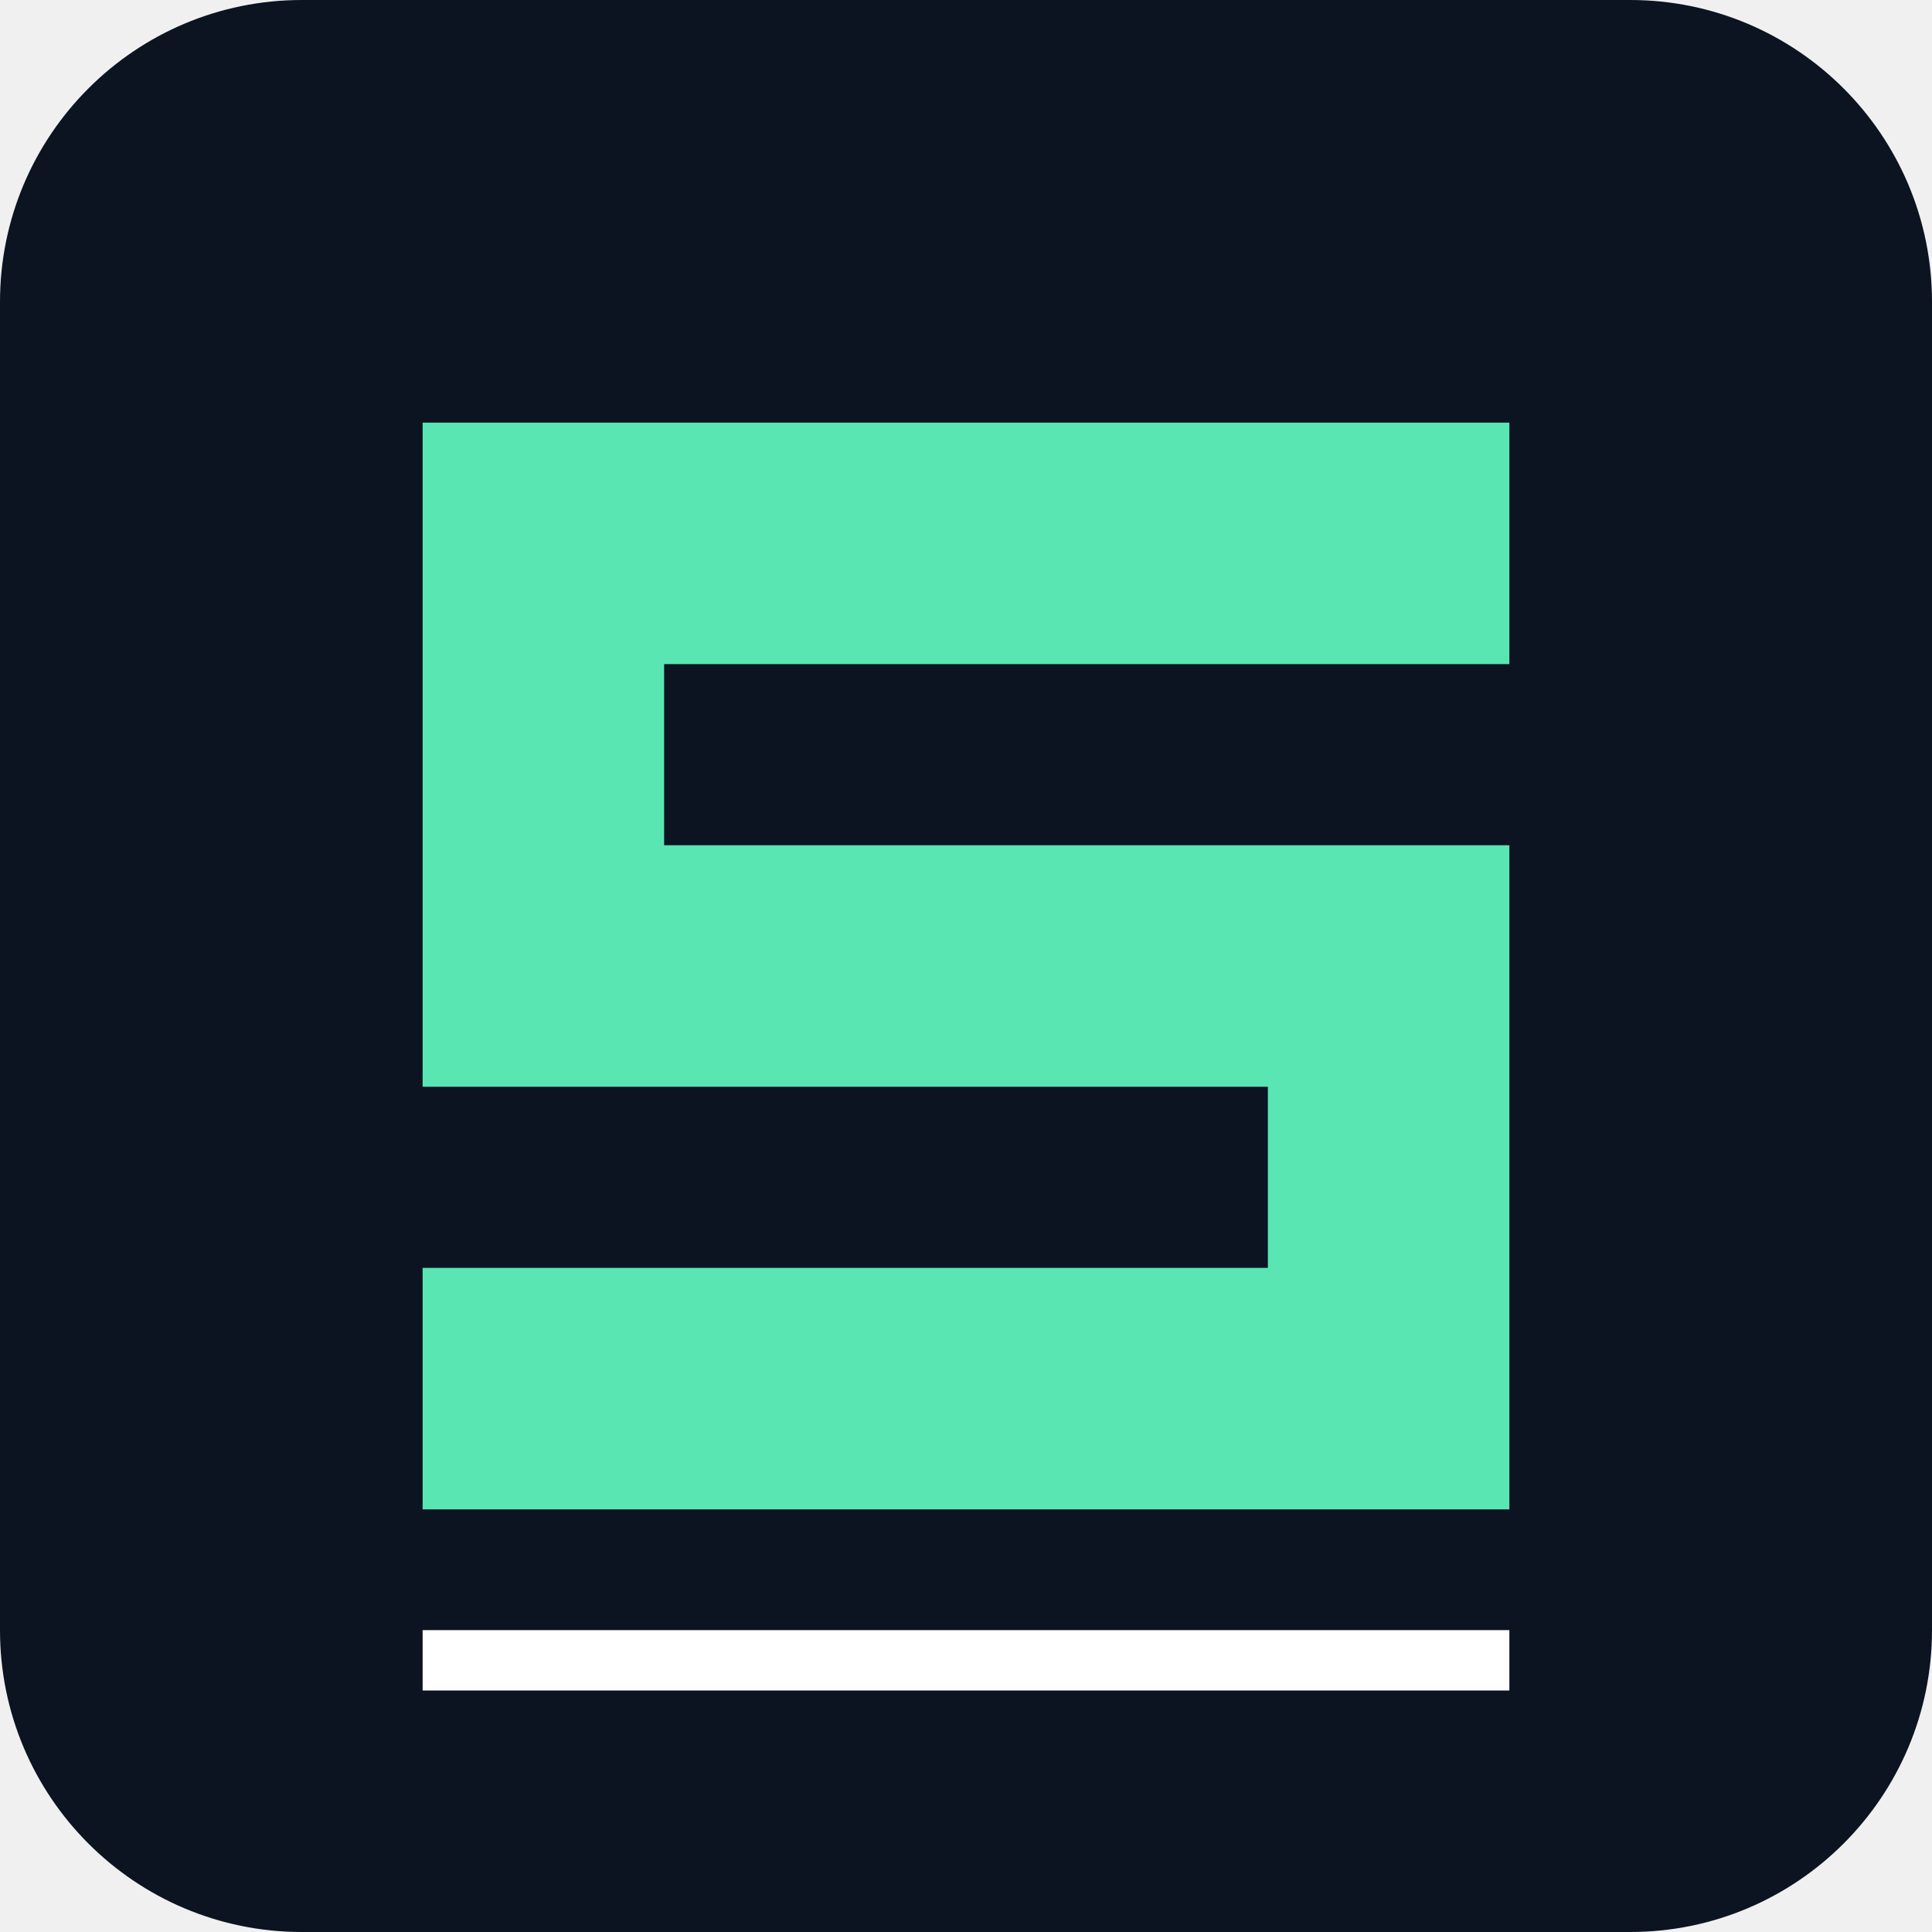
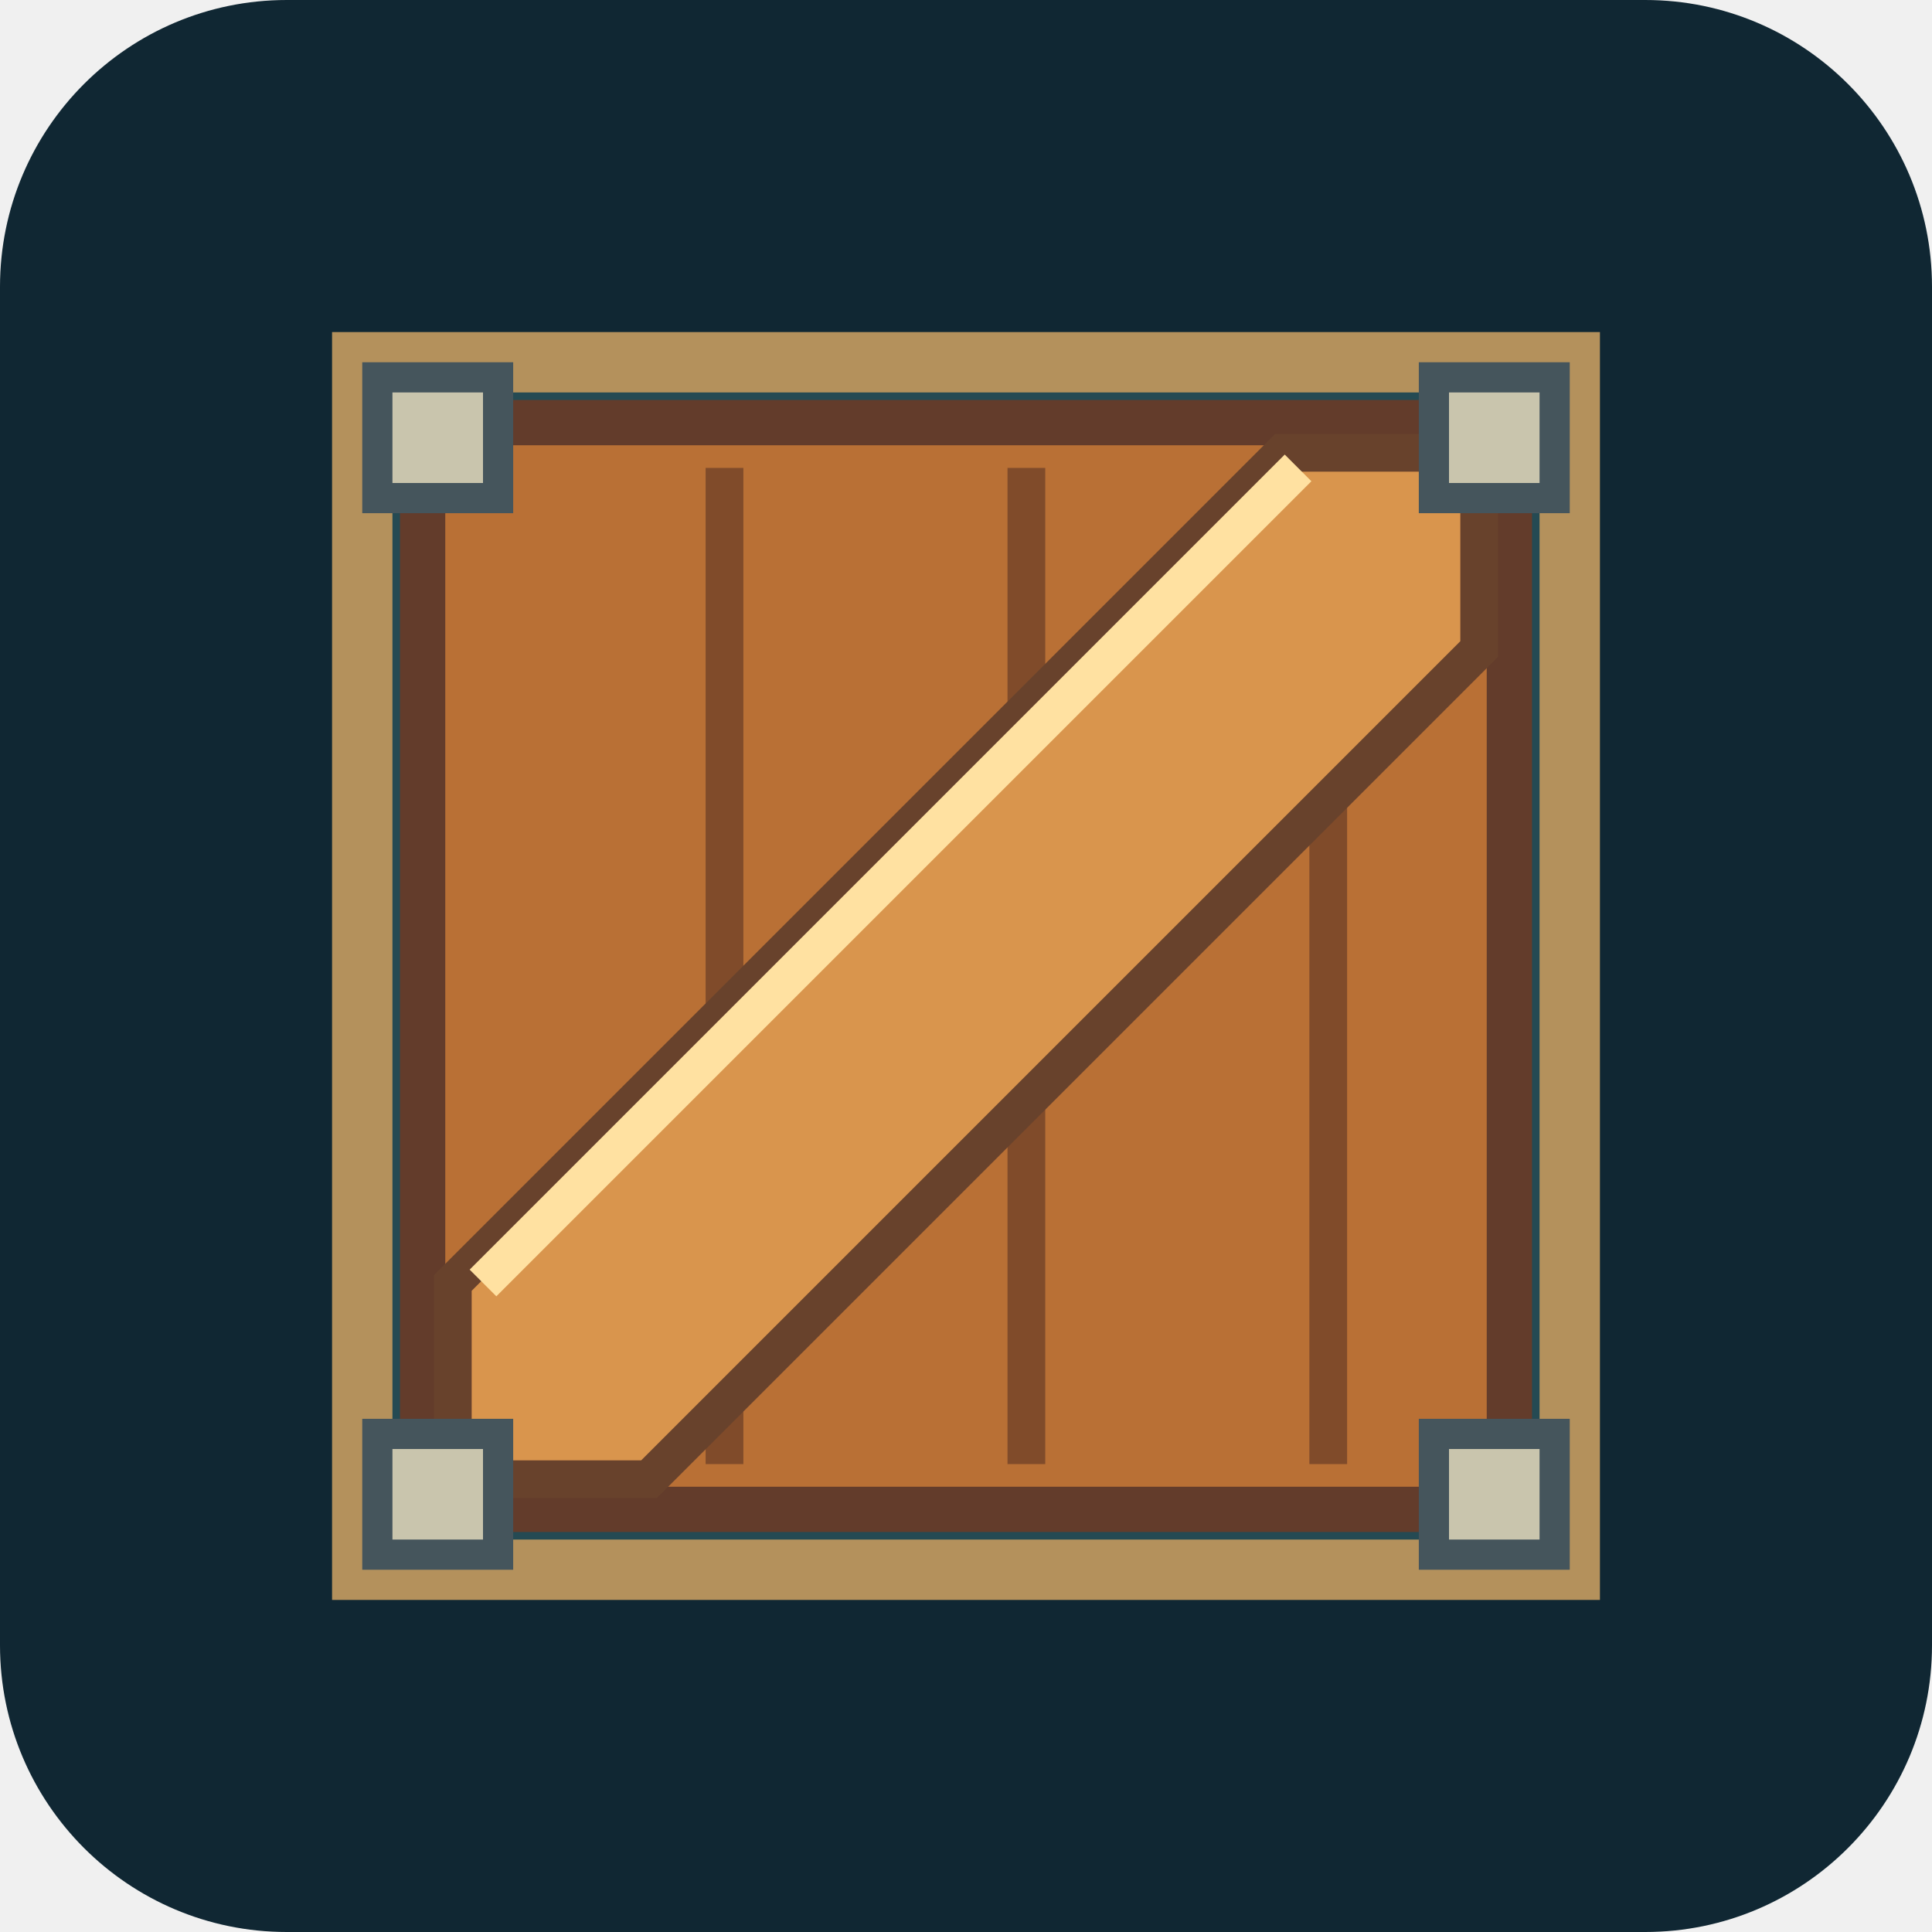
<svg xmlns="http://www.w3.org/2000/svg" width="512" height="512" viewBox="0 0 512 512">
-   <rect width="512" height="512" rx="80" fill="#0c1422" />
-   <path d="M112 112h288v64H176v48h224v176H112v-64h224v-48H112z" fill="#59e6b3" />
-   <path d="M112 432h288v16H112z" fill="#ffffff" />
+   <rect width="512" height="512" rx="76" fill="#102733" />
+   <path d="M96 96H416V416H96Z" fill="#254a53" stroke="#b4915c" stroke-width="16" />
+   <path d="M112 112H400V400H112Z" fill="#b97035" stroke="#633c2b" stroke-width="12" />
+   <path d="M192 124V388M272 124V388M352 124V388" stroke="#804b2a" stroke-width="10" />
+   <path d="M120 340L340 120H392V172L172 392H120Z" fill="#d9954d" stroke="#68422c" stroke-width="10" />
+   <path d="M128 340L344 124" stroke="#ffe1a1" stroke-width="10" />
+   <g fill="#c9c5ad" stroke="#45555c" stroke-width="8">
+     <rect x="100" y="100" width="32" height="32" />
+     <rect x="380" y="100" width="32" height="32" />
+     <rect x="100" y="380" width="32" height="32" />
+     <rect x="380" y="380" width="32" height="32" />
+   </g>
</svg>
